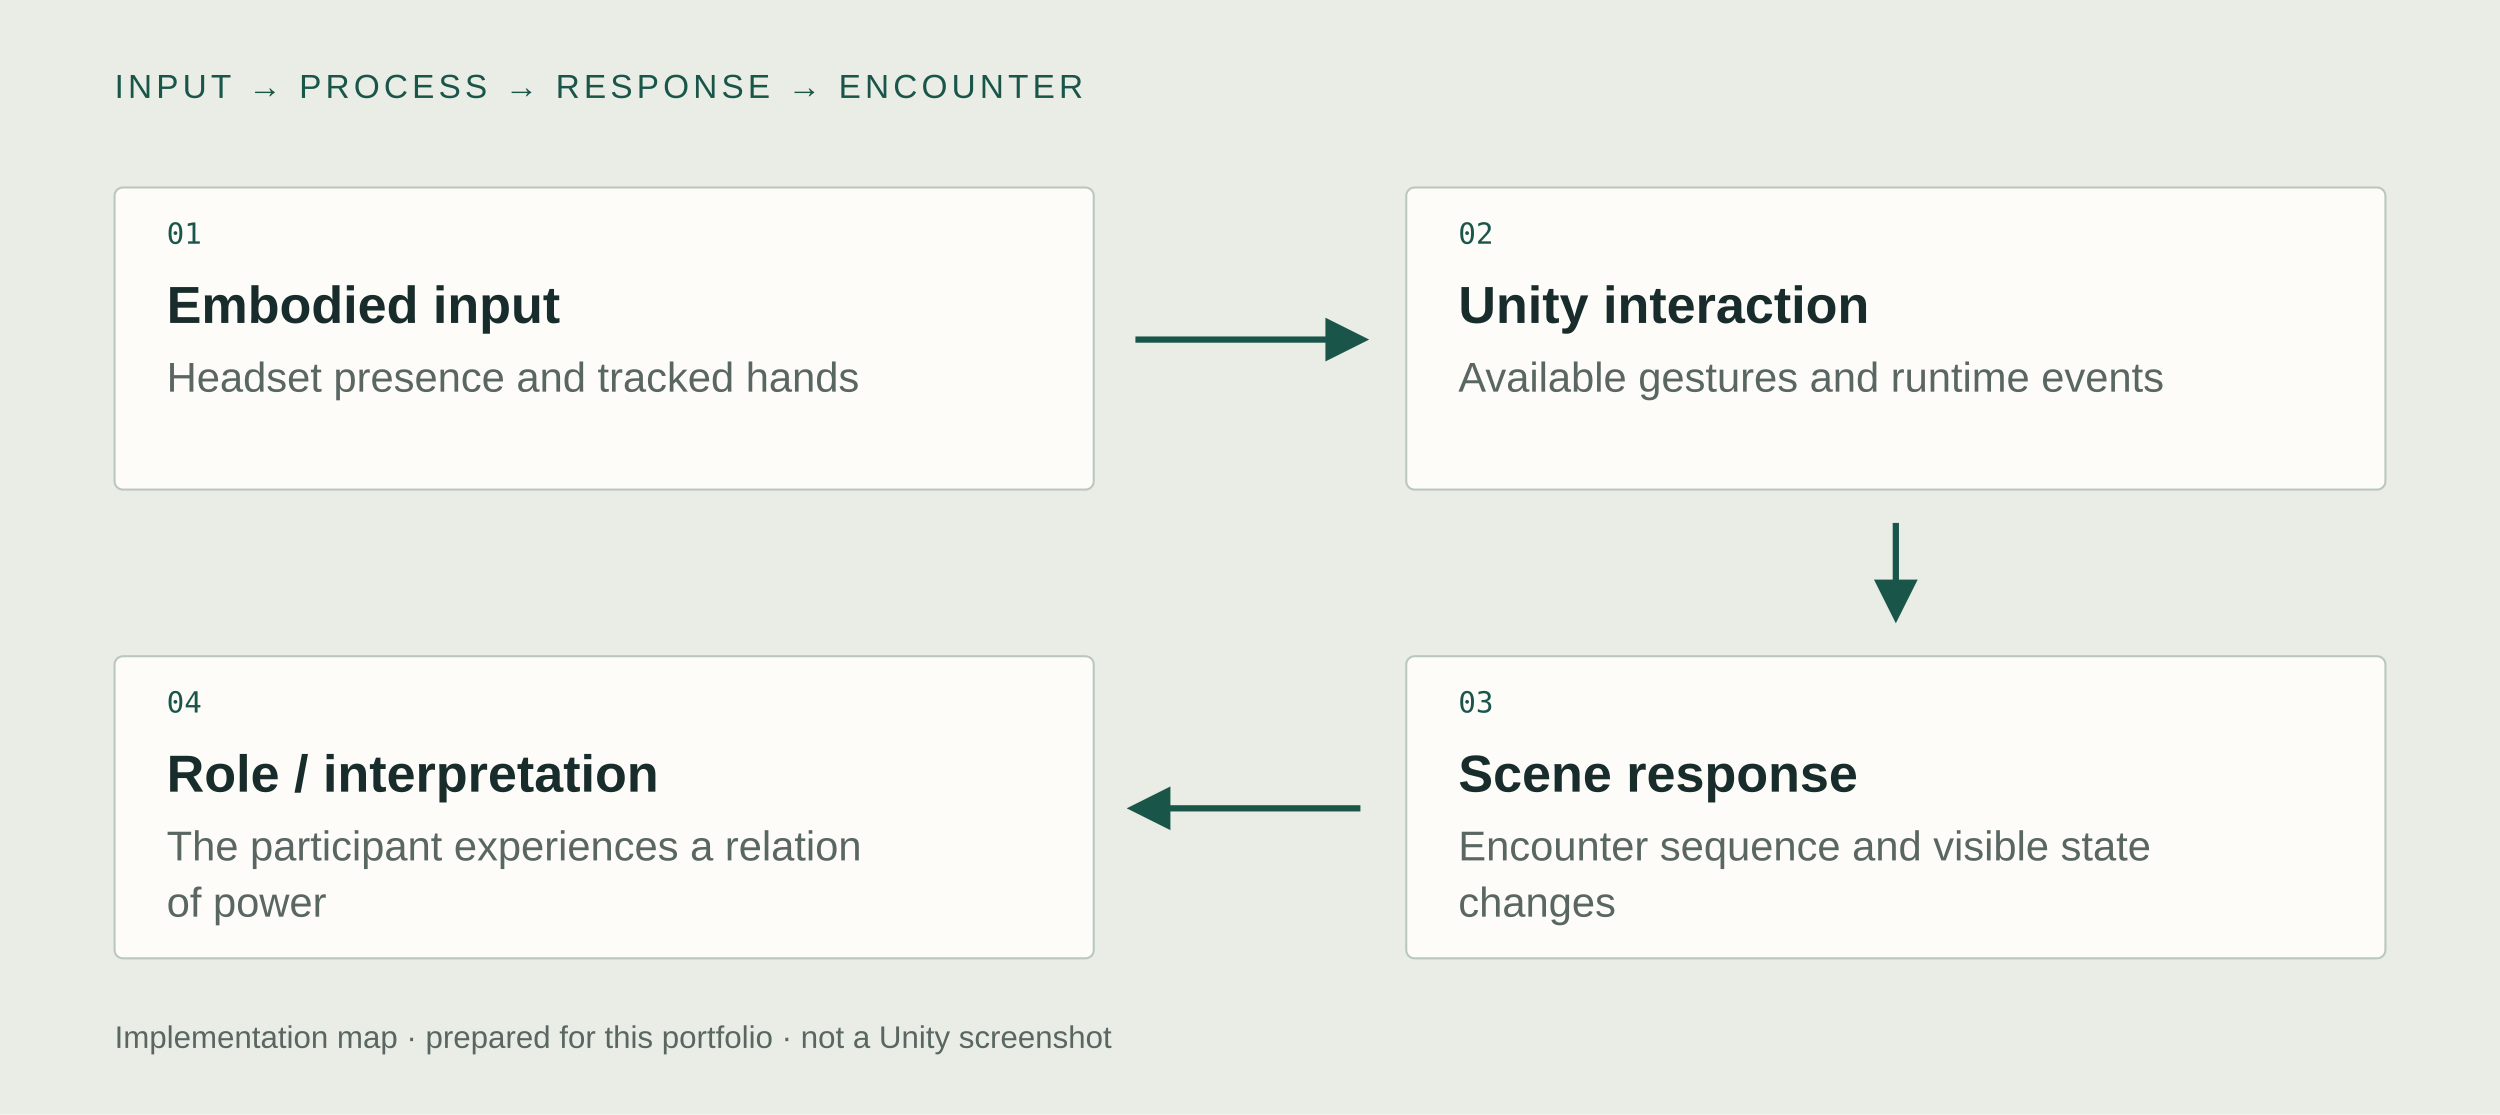
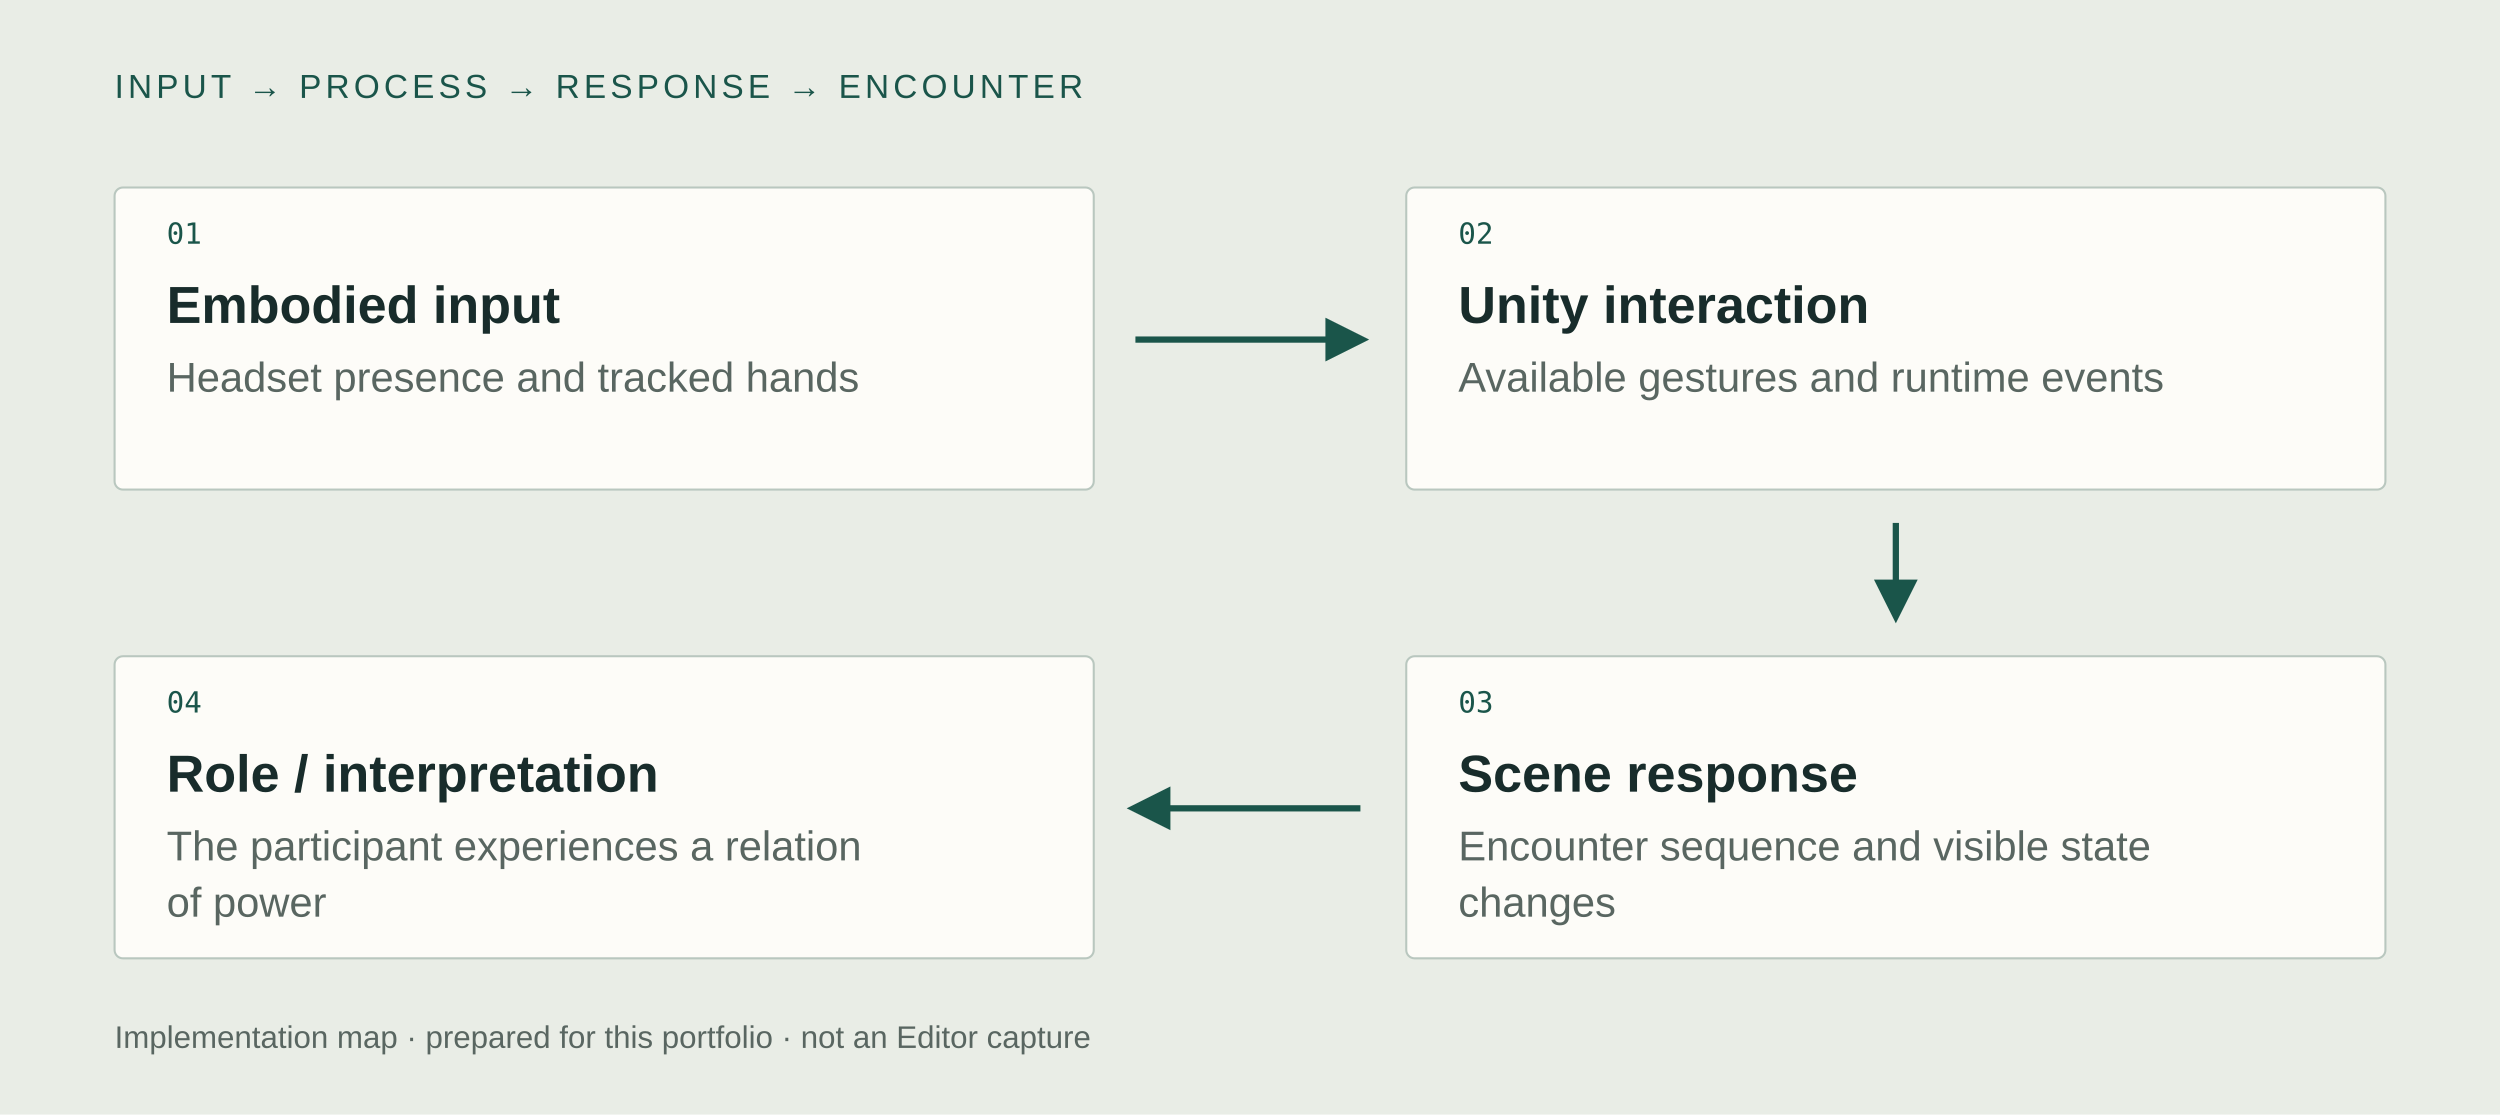
<svg xmlns="http://www.w3.org/2000/svg" viewBox="0 0 1200 535" role="img" aria-labelledby="title description">
  <defs>
    <marker id="arrow" viewBox="0 0 10 10" refX="8" refY="5" markerWidth="7" markerHeight="7" orient="auto-start-reverse">
      <path d="M 0 0 L 10 5 L 0 10 z" fill="#1a554a" />
    </marker>
  </defs>
  <rect width="1200" height="535" fill="#e9ede6" />
  <g font-family="Arial,Helvetica,sans-serif">
    <text x="55" y="47" fill="#1a554a" font-size="16" letter-spacing="2">INPUT → PROCESS → RESPONSE → ENCOUNTER</text>
    <g>
      <rect x="55" y="90" width="470" height="145" rx="4" fill="#fdfcf8" stroke="#b9c7bf" />
      <text x="80" y="117" fill="#1a554a" font-size="14" font-family="monospace">01</text>
      <text x="80" y="155" fill="#182c2b" font-size="25" font-weight="600">Embodied input</text>
      <text x="80" y="188" fill="#596661" font-size="20">
        <tspan x="80" dy="0">Headset presence and tracked hands</tspan>
      </text>
    </g>
    <g>
      <rect x="675" y="90" width="470" height="145" rx="4" fill="#fdfcf8" stroke="#b9c7bf" />
      <text x="700" y="117" fill="#1a554a" font-size="14" font-family="monospace">02</text>
      <text x="700" y="155" fill="#182c2b" font-size="25" font-weight="600">Unity interaction</text>
      <text x="700" y="188" fill="#596661" font-size="20">
        <tspan x="700" dy="0">Available gestures and runtime events</tspan>
      </text>
    </g>
    <g>
      <rect x="675" y="315" width="470" height="145" rx="4" fill="#fdfcf8" stroke="#b9c7bf" />
      <text x="700" y="342" fill="#1a554a" font-size="14" font-family="monospace">03</text>
      <text x="700" y="380" fill="#182c2b" font-size="25" font-weight="600">Scene response</text>
      <text x="700" y="413" fill="#596661" font-size="20">
        <tspan x="700" dy="0">Encounter sequence and visible state</tspan>
        <tspan x="700" dy="27">changes</tspan>
      </text>
    </g>
    <g>
      <rect x="55" y="315" width="470" height="145" rx="4" fill="#fdfcf8" stroke="#b9c7bf" />
      <text x="80" y="342" fill="#1a554a" font-size="14" font-family="monospace">04</text>
      <text x="80" y="380" fill="#182c2b" font-size="25" font-weight="600">Role / interpretation</text>
      <text x="80" y="413" fill="#596661" font-size="20">
        <tspan x="80" dy="0">The participant experiences a relation</tspan>
        <tspan x="80" dy="27">of power</tspan>
      </text>
    </g>
    <g fill="none" stroke="#1a554a" stroke-width="3" marker-end="url(#arrow)">
      <path d="M 545 163 H 653" />
      <path d="M 910 251 V 295" />
      <path d="M 653 388 H 545" />
    </g>
-     <text x="55" y="503" fill="#596661" font-size="15">Implementation map · prepared for this portfolio · not a Unity screenshot</text>
+     <text x="55" y="503" fill="#596661" font-size="15">Implementation map · prepared for this portfolio · not an Editor capture</text>
  </g>
</svg>
